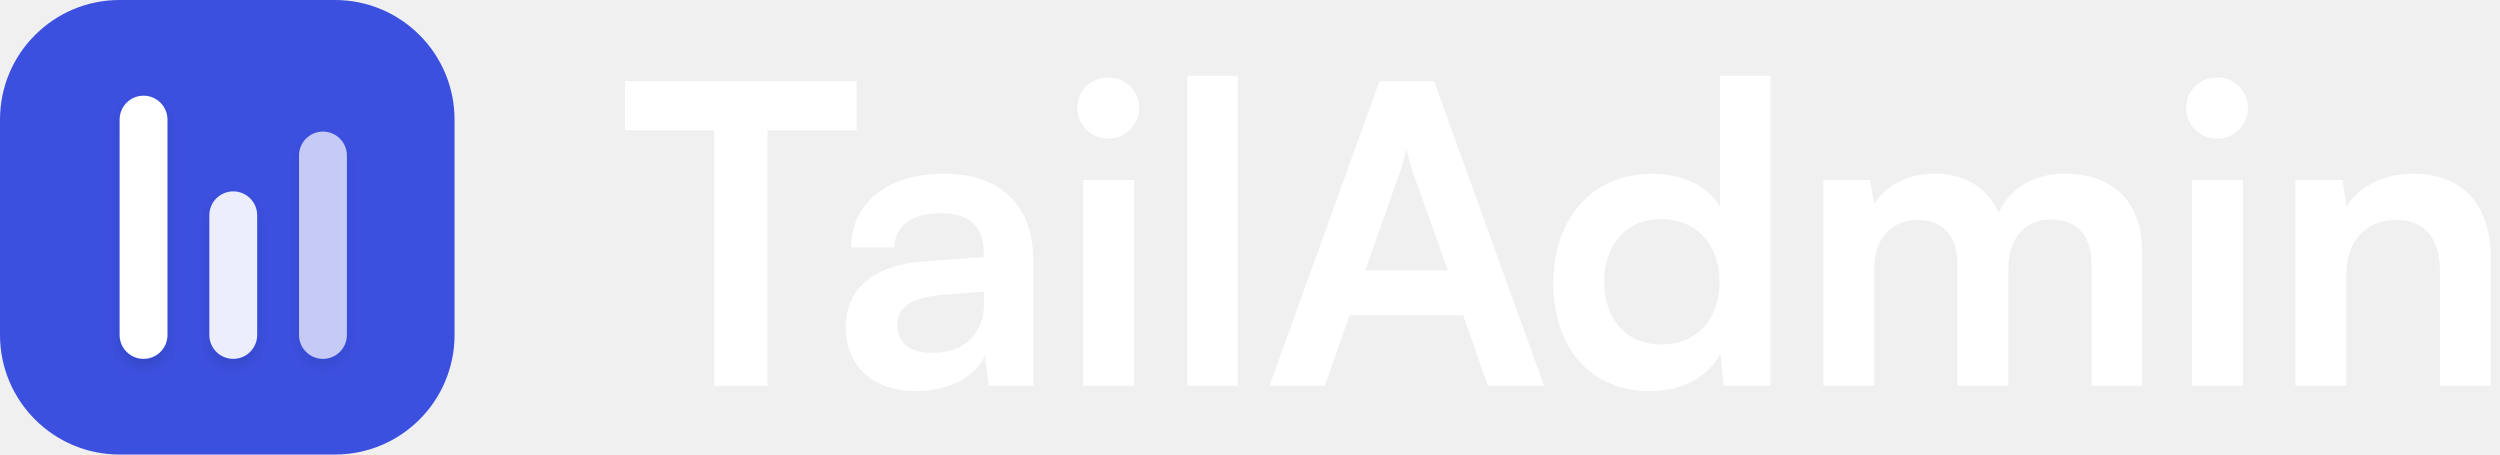
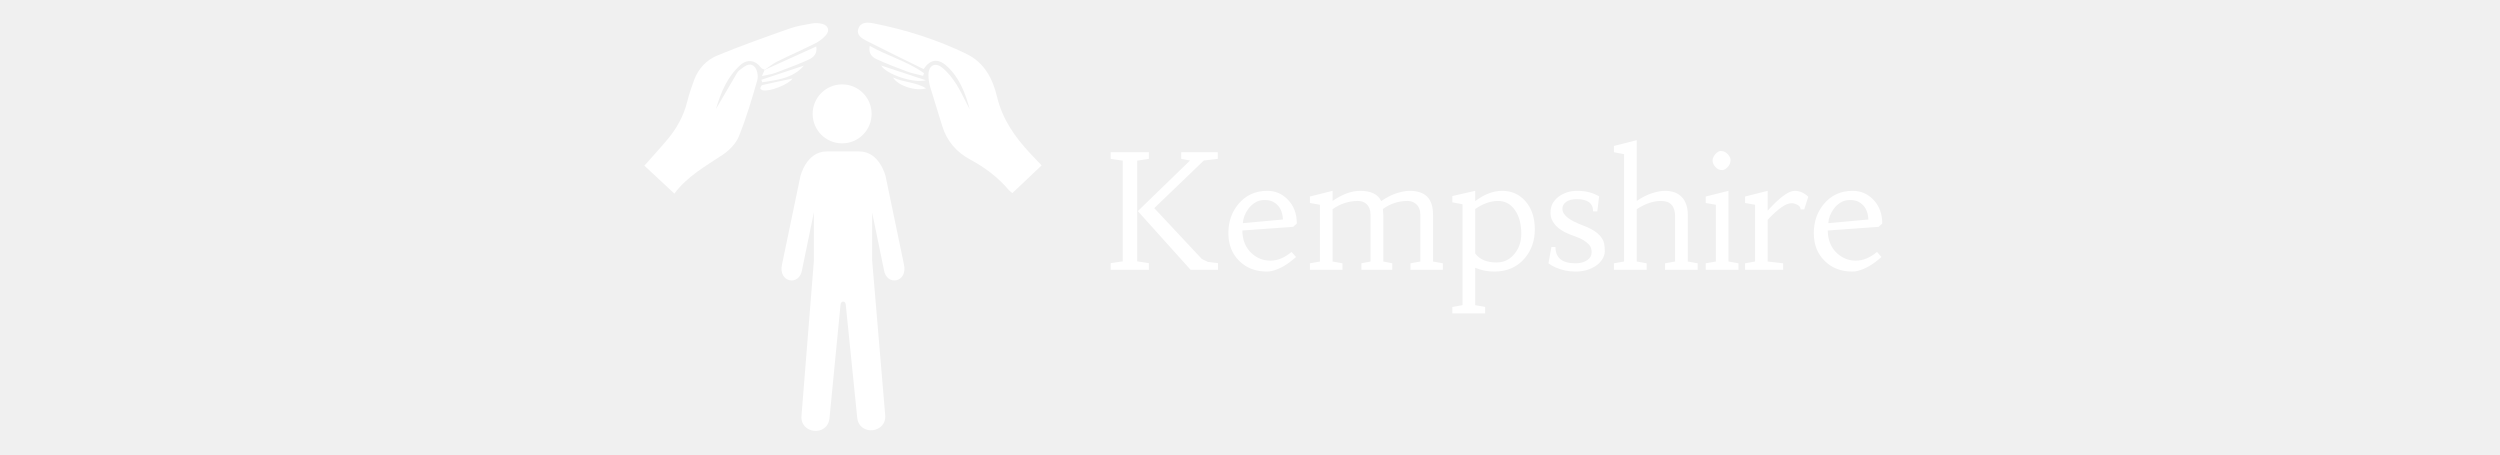
- <svg xmlns="http://www.w3.org/2000/svg" width="176" height="32" viewBox="0 0 176 32" fill="none">
-   <path d="M44 9.176H50.277V27.157H54.032V9.176H60.309V5.715H44V9.176Z" fill="white" />
-   <path d="M64.5 27.539C66.758 27.539 68.724 26.512 69.34 25.016L69.604 27.157H72.743V18.357C72.743 14.339 70.337 12.227 66.436 12.227C62.505 12.227 59.924 14.28 59.924 17.419H62.974C62.974 15.893 64.148 15.013 66.26 15.013C68.079 15.013 69.252 15.805 69.252 17.771V18.093L64.91 18.416C61.478 18.68 59.542 20.352 59.542 23.021C59.542 25.749 61.42 27.539 64.5 27.539ZM65.673 24.84C64.06 24.84 63.18 24.195 63.18 22.875C63.18 21.701 64.031 20.968 66.26 20.763L69.281 20.528V21.291C69.281 23.52 67.873 24.84 65.673 24.84Z" fill="white" />
-   <path d="M78.047 9.763C79.221 9.763 80.189 8.795 80.189 7.592C80.189 6.389 79.221 5.451 78.047 5.451C76.816 5.451 75.847 6.389 75.847 7.592C75.847 8.795 76.816 9.763 78.047 9.763ZM76.258 27.157H79.837V12.667H76.258V27.157Z" fill="white" />
-   <path d="M87.142 27.157V5.333H83.593V27.157H87.142Z" fill="white" />
-   <path d="M93.272 27.157L95.003 22.2H103.011L104.742 27.157H108.702L100.958 5.715H97.115L89.371 27.157H93.272ZM98.552 12.109C98.758 11.523 98.933 10.877 99.022 10.467C99.08 10.907 99.285 11.552 99.462 12.109L101.926 19.032H96.118L98.552 12.109Z" fill="white" />
-   <path d="M116.158 27.539C118.358 27.539 120.236 26.571 121.116 24.899L121.35 27.157H124.636V5.333H121.086V14.515C120.177 13.077 118.388 12.227 116.364 12.227C111.993 12.227 109.353 15.453 109.353 19.971C109.353 24.459 111.964 27.539 116.158 27.539ZM116.95 24.253C114.457 24.253 112.932 22.435 112.932 19.853C112.932 17.272 114.457 15.424 116.95 15.424C119.444 15.424 121.057 17.243 121.057 19.853C121.057 22.464 119.444 24.253 116.95 24.253Z" fill="white" />
-   <path d="M131.944 27.157V18.944C131.944 16.597 133.322 15.483 135.024 15.483C136.725 15.483 137.81 16.568 137.81 18.592V27.157H141.389V18.944C141.389 16.568 142.709 15.453 144.44 15.453C146.141 15.453 147.256 16.539 147.256 18.621V27.157H150.805V17.683C150.805 14.339 148.869 12.227 145.349 12.227C143.149 12.227 141.448 13.312 140.714 14.984C139.952 13.312 138.426 12.227 136.226 12.227C134.144 12.227 132.677 13.165 131.944 14.368L131.65 12.667H128.365V27.157H131.944Z" fill="white" />
-   <path d="M156.107 9.763C157.281 9.763 158.249 8.795 158.249 7.592C158.249 6.389 157.281 5.451 156.107 5.451C154.875 5.451 153.907 6.389 153.907 7.592C153.907 8.795 154.875 9.763 156.107 9.763ZM154.318 27.157H157.897V12.667H154.318V27.157Z" fill="white" />
-   <path d="M165.173 27.157V19.355C165.173 17.008 166.522 15.483 168.722 15.483C170.57 15.483 171.773 16.656 171.773 19.091V27.157H175.351V18.24C175.351 14.485 173.474 12.227 169.837 12.227C167.871 12.227 166.111 13.077 165.202 14.544L164.909 12.667H161.594V27.157H165.173Z" fill="white" />
-   <path d="M0 8.421C0 3.77 3.77 0 8.421 0H23.579C28.23 0 32 3.77 32 8.421V23.579C32 28.23 28.23 32 23.579 32H8.421C3.77 32 0 28.23 0 23.579V8.421Z" fill="#3C50E0" />
-   <g filter="url(#filter0_d_506_10589)">
-     <path d="M8.421 8.421C8.421 7.491 9.175 6.737 10.106 6.737V6.737C11.036 6.737 11.79 7.491 11.79 8.421V23.579C11.79 24.509 11.036 25.263 10.106 25.263V25.263C9.175 25.263 8.421 24.509 8.421 23.579V8.421Z" fill="white" />
+ <svg xmlns="http://www.w3.org/2000/svg" version="1.1" width="176" height="32" viewBox="0 0 2000 717">
+   <g transform="matrix(1,0,0,1,-1.212121,-0.7587213)">
+     <svg viewBox="0 0 396 142" data-background-color="#0080ff" preserveAspectRatio="xMidYMid meet" height="717" width="2000">
+       <g id="tight-bounds" transform="matrix(1,0,0,1,0.24,0.1502628)">
+         <svg viewBox="0 0 395.52 141.699" height="141.699" width="395.52">
+           <g>
+             <svg viewBox="0 0 648.997 232.51" height="141.699" width="395.52">
+               <g transform="matrix(1,0,0,1,253.4768,71.84908)">
+                 <svg viewBox="0 0 395.52 88.812" height="88.812" width="395.52">
+                   <g id="textblocktransform">
+                     <svg viewBox="0 0 395.52 88.812" height="88.812" width="395.52" id="textblock">
+                       <g>
+                         <svg viewBox="0 0 395.52 88.812" height="88.812" width="395.52">
+                           <g transform="matrix(1,0,0,1,0,0)">
+                             <svg width="395.52" viewBox="2.32 -40.6 241.68 54.27" height="88.812" data-palette-color="#ffffff">
+                               <path d="M10.82-18.38L27.17-34.23 24.41-34.74 24.41-36.82 35.86-36.82 35.86-34.74 31.49-34.23 15.97-19.31 30.86-3.39 32.76-2.47 35.94-2.08 35.94 0 27.34 0 10.82-18.38ZM2.32-34.74L2.32-36.82 14.28-36.82 14.28-34.74 10.62-34.18 10.62-2.64 14.28-2.08 14.28 0 2.32 0 2.32-2.08 6.1-2.64 6.1-34.18 2.32-34.74ZM58.98-5.59L58.98-5.59 60.37-4Q56.49-0.51 52.85 0.37L52.85 0.37Q52.05 0.56 51.27 0.56L51.27 0.56Q45.9 0.56 42.53-2.83L42.53-2.83Q39.18-6.15 39.18-11.5L39.18-11.5Q39.18-16.82 42.33-20.61L42.33-20.61Q45.8-24.73 51.34-24.73L51.34-24.73Q55.17-24.73 57.81-21.97L57.81-21.97Q60.62-19.09 60.62-14.48L60.62-14.48 59.47-13.45 43.55-12.3Q43.6-7.86 46.43-5.2L46.43-5.2Q48.97-2.86 52.34-2.86 55.71-2.86 58.98-5.59ZM43.72-14.6L43.72-14.6 56.27-15.75Q56.1-19.8 53.15-21.31L53.15-21.31Q52.1-21.85 50.46-21.85 48.83-21.85 47.54-21.04 46.26-20.24 45.43-19.09L45.43-19.09Q43.85-16.92 43.72-14.6ZM79.76-21.56L79.76-21.56Q75.48-21.56 71.82-18.97L71.82-18.97 71.82-2.59 74.92-2.03 74.92 0 64.72 0 64.72-2.03 67.87-2.59 67.87-20.36 64.72-20.92 64.72-22.95 71.82-24.73 71.82-21.56Q76.41-24.73 80.46-24.73L80.46-24.73Q85.54-24.73 87.06-21.51L87.06-21.51Q89.55-23.24 91.91-23.99 94.28-24.73 95.94-24.73L95.94-24.73Q99.65-24.73 101.47-22.88 103.29-21.02 103.29-17.19L103.29-17.19 103.29-2.59 106.37-2.03 106.37 0 96.21 0 96.21-2.03 99.31-2.59 99.31-17.19Q99.31-19.38 98.02-20.56L98.02-20.56Q96.92-21.56 95.28-21.56L95.28-21.56Q91.08-21.56 87.59-19.04L87.59-19.04Q87.71-17.82 87.71-17.19L87.71-17.19 87.71-2.59 90.52-2.03 90.52 0 80.85 0 80.85-2.03 83.71-2.59 83.71-17.19Q83.71-19.38 82.49-20.56L82.49-20.56Q81.44-21.56 79.76-21.56ZM122.45 0.56L122.45 0.56Q119.3 0.56 116.5-0.63L116.5-0.63 116.5 11.08 119.6 11.65 119.6 13.67 109.34 13.67 109.34 11.65 112.52 11.08 112.52-20.53 109.34-21.12 109.34-23.1 116.5-24.73 116.5-21.51Q120.77-24.73 124.94-24.73L124.94-24.73Q129.41-24.73 132.27-21.44L132.27-21.44Q135.17-18.09 135.17-12.67L135.17-12.67Q135.17-7.28 131.95-3.54L131.95-3.54Q128.43 0.56 122.45 0.56ZM116.5-19.04L116.5-19.04 116.5-5.1Q118.6-2.29 123.16-2.29L123.16-2.29Q126.68-2.29 128.87-5.08L128.87-5.08Q130.93-7.64 130.93-11.25L130.93-11.25Q130.93-15.72 129.07-18.51L129.07-18.51Q127.07-21.56 123.63-21.56 120.18-21.56 116.5-19.04ZM140.37-7.13L141.64-7.13Q141.64-2.03 147.89-2.03L147.89-2.03Q150.26-2.03 151.67-3.08L151.67-3.08Q152.97-4.03 152.97-5.47L152.97-5.47Q152.97-6.98 152.21-7.81L152.21-7.81Q150.72-9.45 147.9-10.42 145.08-11.4 143.68-12.29 142.28-13.18 141.47-14.16L141.47-14.16Q140.08-15.82 140.08-17.74 140.08-19.65 140.8-20.87 141.52-22.09 142.69-22.95L142.69-22.95Q145.18-24.73 148.45-24.73L148.45-24.73Q152.38-24.73 155.31-23L155.31-23 154.75-18.29 153.43-18.29Q153.43-22.12 148.33-22.12L148.33-22.12Q146.11-22.12 144.96-21.25 143.81-20.39 143.81-19.09L143.81-19.09Q143.81-16.24 150.19-13.92L150.19-13.92Q156.14-11.72 156.9-8.18L156.9-8.18Q157.09-7.18 157.09-5.8 157.09-4.42 156.2-3.13 155.31-1.83 153.97-1.03L153.97-1.03Q151.36 0.56 147.94 0.56L147.94 0.56Q144.59 0.56 141.69-0.73L141.69-0.73Q140.4-1.29 139.44-2.03L139.44-2.03 140.37-7.13ZM174.72-21.56L174.72-21.56Q171.03-21.56 167.1-18.97L167.1-18.97 167.1-2.59 170.2-2.03 170.2 0 159.95 0 159.95-2.03 163.12-2.59 163.12-36.21 159.95-36.82 159.95-38.79 167.1-40.6 167.1-21.56Q169.54-23.24 171.9-23.99 174.26-24.73 175.92-24.73 177.58-24.73 178.89-24.27 180.21-23.8 181.14-22.85L181.14-22.85Q183.09-20.87 183.09-17.19L183.09-17.19 183.09-2.59 186.19-2.03 186.19 0 175.96 0 175.96-2.03 179.11-2.59 179.11-16.72Q179.11-21.56 174.72-21.56ZM195.83-24.73L195.83-2.59 198.96-2.03 198.96 0 188.71 0 188.71-2.03 191.88-2.59 191.88-20.36 188.71-20.92 188.71-22.95 195.83-24.73ZM191.75-32.19Q191.34-32.62 191.1-33.15 190.85-33.69 190.85-34.22 190.85-34.74 191.1-35.27 191.34-35.79 191.73-36.23L191.73-36.23Q192.64-37.21 193.38-37.21 194.13-37.21 194.65-36.94 195.18-36.67 195.59-36.23L195.59-36.23Q196.49-35.23 196.49-34.46 196.49-33.69 196.24-33.15 195.98-32.62 195.59-32.18L195.59-32.18Q194.66-31.23 193.89-31.23 193.12-31.23 192.64-31.49 192.15-31.76 191.75-32.19ZM204.16-2.59L204.16-20.36 201.03-20.92 201.03-22.95 208.11-24.73 208.11-18.51Q213.73-24.73 216.56-24.73L216.56-24.73Q218.88-24.73 220.83-22.88L220.83-22.88 219.56-18.92 218.42-18.92Q218.42-20.12 216.58-20.7L216.58-20.7Q216.07-20.85 215.56-20.85L215.56-20.85Q212.97-20.85 208.11-15.65L208.11-15.65 208.11-2.59 212.95-2.03 212.95 0 201.03 0 201.03-2.03 204.16-2.59ZM242.36-5.59L242.36-5.59 243.75-4Q239.87-0.51 236.23 0.37L236.23 0.37Q235.43 0.56 234.65 0.56L234.65 0.56Q229.28 0.56 225.91-2.83L225.91-2.83Q222.56-6.15 222.56-11.5L222.56-11.5Q222.56-16.82 225.71-20.61L225.71-20.61Q229.18-24.73 234.72-24.73L234.72-24.73Q238.55-24.73 241.19-21.97L241.19-21.97Q244-19.09 244-14.48L244-14.48 242.85-13.45 226.93-12.3Q226.98-7.86 229.81-5.2L229.81-5.2Q232.35-2.86 235.72-2.86 239.09-2.86 242.36-5.59ZM227.1-14.6L227.1-14.6 239.65-15.75Q239.48-19.8 236.53-21.31L236.53-21.31Q235.48-21.85 233.84-21.85 232.21-21.85 230.92-21.04 229.64-20.24 228.81-19.09L228.81-19.09Q227.23-16.92 227.1-14.6Z" opacity="1" transform="matrix(1,0,0,1,0,0)" fill="#ffffff" class="wordmark-text-0" data-fill-palette-color="primary" id="text-0" />
+                             </svg>
+                           </g>
+                         </svg>
+                       </g>
+                     </svg>
+                   </g>
+                 </svg>
+               </g>
+               <g>
+                 <svg viewBox="0 0 232.51 232.51" height="232.51" width="232.51">
+                   <g>
+                     <svg version="1.1" x="0" y="0" viewBox="0 0 100 100" enable-background="new 0 0 100 100" xml:space="preserve" height="232.51" width="232.51" class="icon-icon-0" data-fill-palette-color="accent" id="icon-0">
+                       <g fill="#ffffff" data-fill-palette-color="accent">
+                         <g fill="#ffffff" data-fill-palette-color="accent">
+                           <g fill="#ffffff" data-fill-palette-color="accent">
+                             <path fill-rule="evenodd" clip-rule="evenodd" d="M32.745 15.371c-0.271-0.135-0.646-0.198-0.803-0.417-1.221-1.707-3.045-1.992-4.592-0.594-2.899 2.619-4.288 6.068-5.353 9.66 1.51-2.582 3.022-5.174 4.546-7.762 0.164-0.275 0.349-0.57 0.598-0.753 0.993-0.722 2.138-1.875 3.271-0.88 0.65 0.57 0.961 2.121 0.702 3.023-1.188 4.193-2.442 8.391-4.074 12.426-0.646 1.592-2.116 3.082-3.584 4.062-3.77 2.514-7.757 4.701-10.634 8.548-2.312-2.151-4.469-4.16-6.611-6.158 1.795-2.033 3.519-3.898 5.144-5.843 2.031-2.433 3.527-5.153 4.3-8.269 0.399-1.618 0.953-3.204 1.523-4.771 0.923-2.511 2.73-4.418 5.091-5.396 5.226-2.164 10.57-4.047 15.905-5.939 1.616-0.573 3.349-0.848 5.047-1.144 0.721-0.127 1.525-0.08 2.234 0.108 1.299 0.344 1.67 1.477 0.782 2.475-0.636 0.711-1.433 1.352-2.28 1.776-2.799 1.405-5.672 2.657-8.476 4.052-0.99 0.494-1.864 1.224-2.791 1.846L32.745 15.371z" fill="#ffffff" data-fill-palette-color="accent" />
+                             <path fill-rule="evenodd" clip-rule="evenodd" d="M93.788 36.468c-2.172 2.055-4.283 4.051-6.447 6.1-0.303-0.252-0.579-0.42-0.774-0.653-2.369-2.805-5.238-4.971-8.46-6.702-3.087-1.658-5.233-4.104-6.25-7.509-0.862-2.896-1.82-5.765-2.67-8.663-0.239-0.818-0.342-1.704-0.344-2.56-0.003-2 1.42-2.842 2.991-1.596 1.272 1.012 2.336 2.386 3.213 3.774 1.087 1.724 1.889 3.631 2.889 5.416-0.978-3.574-2.259-7.008-5.117-9.569-1.889-1.689-3.61-1.423-5.049 0.73-4.18-2.061-8.392-4.094-12.558-6.221-1.031-0.525-2.313-1.271-1.818-2.698 0.537-1.548 2.084-1.413 3.345-1.166 7.122 1.406 14.006 3.579 20.543 6.768 3.944 1.925 5.75 5.502 6.697 9.471 1.179 4.931 3.937 8.822 7.285 12.42C92.068 34.671 92.887 35.519 93.788 36.468z" fill="#ffffff" data-fill-palette-color="accent" />
+                             <path fill-rule="evenodd" clip-rule="evenodd" d="M32.691 15.423c3.756-1.703 7.514-3.407 11.409-5.174 0.306 1.55-0.601 2.408-1.63 2.873-2.439 1.108-4.965 2.04-7.479 2.979-0.79 0.296-1.652 0.39-2.864 0.661 0.282-0.636 0.448-1.013 0.616-1.391C32.745 15.371 32.691 15.423 32.691 15.423z" fill="#ffffff" data-fill-palette-color="accent" />
+                             <path fill-rule="evenodd" clip-rule="evenodd" d="M55.904 10.119c3.979 2.259 8.353 3.414 11.968 6.027-0.072 0.188-0.146 0.379-0.221 0.569-1.196-0.314-2.429-0.539-3.586-0.967-2.261-0.838-4.514-1.715-6.703-2.722C56.348 12.563 55.568 11.715 55.904 10.119z" fill="#ffffff" data-fill-palette-color="accent" />
+                             <path fill-rule="evenodd" clip-rule="evenodd" d="M41.378 14.466c-2.418 2.829-5.843 3.13-9.181 3.674-0.064-0.183-0.131-0.365-0.195-0.548C35.128 16.549 38.252 15.508 41.378 14.466z" fill="#ffffff" data-fill-palette-color="accent" />
+                             <path fill-rule="evenodd" clip-rule="evenodd" d="M58.429 14.453c3.196 1.053 6.342 2.089 9.839 3.24C65.546 18.462 59.438 16.309 58.429 14.453z" fill="#ffffff" data-fill-palette-color="accent" />
+                             <path fill-rule="evenodd" clip-rule="evenodd" d="M38.897 17.311c-0.911 1.326-5.105 2.958-6.599 2.594-0.215-0.053-0.565-0.333-0.54-0.431 0.066-0.275 0.258-0.68 0.471-0.726C34.424 18.236 36.63 17.789 38.897 17.311z" fill="#ffffff" data-fill-palette-color="accent" />
+                             <path fill-rule="evenodd" clip-rule="evenodd" d="M61.02 17.081c2.507 1.155 5.153 1.008 7.296 2.403C65.968 20.171 62.138 18.921 61.02 17.081z" fill="#ffffff" data-fill-palette-color="accent" />
+                           </g>
+                           <g fill="#ffffff" data-fill-palette-color="accent">
+                             <path d="M40.988 59.435l2.593-12.614v10.69L40.86 91.547c-0.469 4.104 5.69 4.808 6.158 0.706l2.45-25.151c0.09-0.808 1.044-0.812 1.136 0l2.536 25.024c0.479 4.103 6.635 3.382 6.155-0.726l-2.867-33.992V46.865l2.585 12.565c0.55 3.781 5.367 2.883 4.417-1.173l-4.023-19.334c0 0-1.276-5.542-5.839-5.542h-1.133-4.87-1.132c-4.562 0-5.839 5.542-5.839 5.542l-4.027 19.334C35.619 62.313 40.438 63.212 40.988 59.435z" fill="#ffffff" data-fill-palette-color="accent" />
+                             <circle cx="49.81" cy="25.105" r="6.5" fill="#ffffff" data-fill-palette-color="accent" />
+                           </g>
+                         </g>
+                       </g>
+                     </svg>
+                   </g>
+                 </svg>
+               </g>
+             </svg>
+           </g>
+           <defs />
+         </svg>
+         <rect width="395.52" height="141.699" fill="none" stroke="none" visibility="" />
+       </g>
+     </svg>
  </g>
-   <g opacity="0.9" filter="url(#filter1_d_506_10589)">
-     <path d="M14.737 15.158C14.737 14.227 15.491 13.473 16.421 13.473V13.473C17.351 13.473 18.105 14.227 18.105 15.158V23.579C18.105 24.509 17.351 25.263 16.421 25.263V25.263C15.491 25.263 14.737 24.509 14.737 23.579V15.158Z" fill="white" />
-   </g>
-   <g opacity="0.7" filter="url(#filter2_d_506_10589)">
-     <path d="M21.052 10.947C21.052 10.017 21.806 9.263 22.736 9.263V9.263C23.667 9.263 24.421 10.017 24.421 10.947V23.578C24.421 24.509 23.667 25.263 22.736 25.263V25.263C21.806 25.263 21.052 24.509 21.052 23.578V10.947Z" fill="white" />
-   </g>
-   <defs>
-     <filter id="filter0_d_506_10589" x="7.421" y="6.237" width="5.369" height="20.526" filterUnits="userSpaceOnUse" color-interpolation-filters="sRGB">
-       <feFlood flood-opacity="0" result="BackgroundImageFix" />
-       <feColorMatrix in="SourceAlpha" type="matrix" values="0 0 0 0 0 0 0 0 0 0 0 0 0 0 0 0 0 0 127 0" result="hardAlpha" />
-       <feOffset dy="0.5" />
-       <feGaussianBlur stdDeviation="0.5" />
-       <feComposite in2="hardAlpha" operator="out" />
-       <feColorMatrix type="matrix" values="0 0 0 0 0 0 0 0 0 0 0 0 0 0 0 0 0 0 0.12 0" />
-       <feBlend mode="normal" in2="BackgroundImageFix" result="effect1_dropShadow_506_10589" />
-       <feBlend mode="normal" in="SourceGraphic" in2="effect1_dropShadow_506_10589" result="shape" />
-     </filter>
-     <filter id="filter1_d_506_10589" x="13.737" y="12.973" width="5.369" height="13.79" filterUnits="userSpaceOnUse" color-interpolation-filters="sRGB">
-       <feFlood flood-opacity="0" result="BackgroundImageFix" />
-       <feColorMatrix in="SourceAlpha" type="matrix" values="0 0 0 0 0 0 0 0 0 0 0 0 0 0 0 0 0 0 127 0" result="hardAlpha" />
-       <feOffset dy="0.5" />
-       <feGaussianBlur stdDeviation="0.5" />
-       <feComposite in2="hardAlpha" operator="out" />
-       <feColorMatrix type="matrix" values="0 0 0 0 0 0 0 0 0 0 0 0 0 0 0 0 0 0 0.12 0" />
-       <feBlend mode="normal" in2="BackgroundImageFix" result="effect1_dropShadow_506_10589" />
-       <feBlend mode="normal" in="SourceGraphic" in2="effect1_dropShadow_506_10589" result="shape" />
-     </filter>
-     <filter id="filter2_d_506_10589" x="20.052" y="8.763" width="5.369" height="18" filterUnits="userSpaceOnUse" color-interpolation-filters="sRGB">
-       <feFlood flood-opacity="0" result="BackgroundImageFix" />
-       <feColorMatrix in="SourceAlpha" type="matrix" values="0 0 0 0 0 0 0 0 0 0 0 0 0 0 0 0 0 0 127 0" result="hardAlpha" />
-       <feOffset dy="0.5" />
-       <feGaussianBlur stdDeviation="0.5" />
-       <feComposite in2="hardAlpha" operator="out" />
-       <feColorMatrix type="matrix" values="0 0 0 0 0 0 0 0 0 0 0 0 0 0 0 0 0 0 0.12 0" />
-       <feBlend mode="normal" in2="BackgroundImageFix" result="effect1_dropShadow_506_10589" />
-       <feBlend mode="normal" in="SourceGraphic" in2="effect1_dropShadow_506_10589" result="shape" />
-     </filter>
-   </defs>
</svg>
